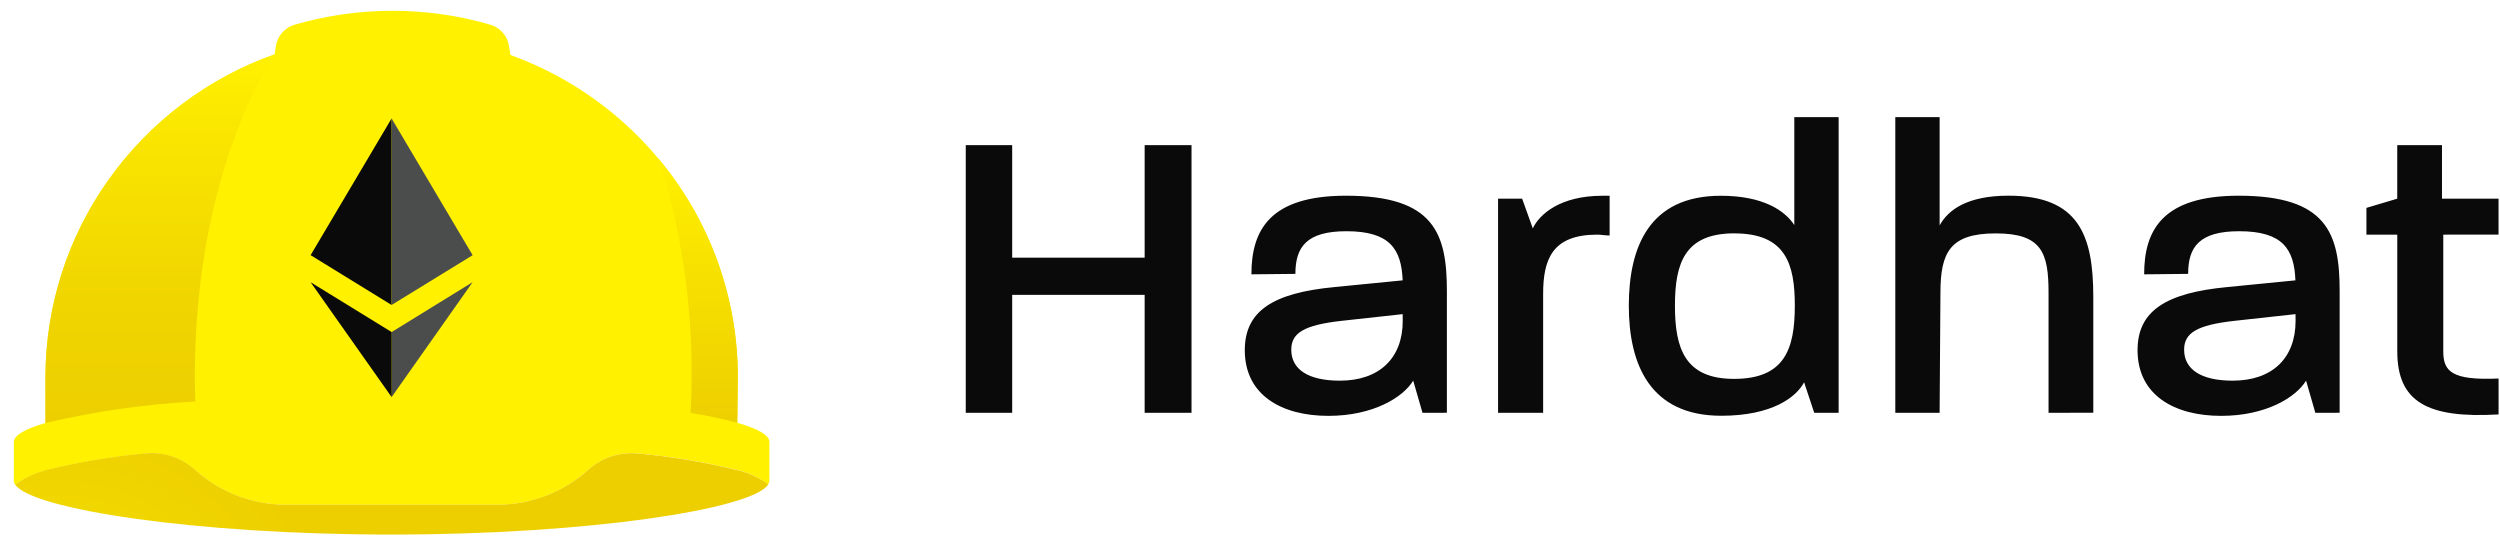
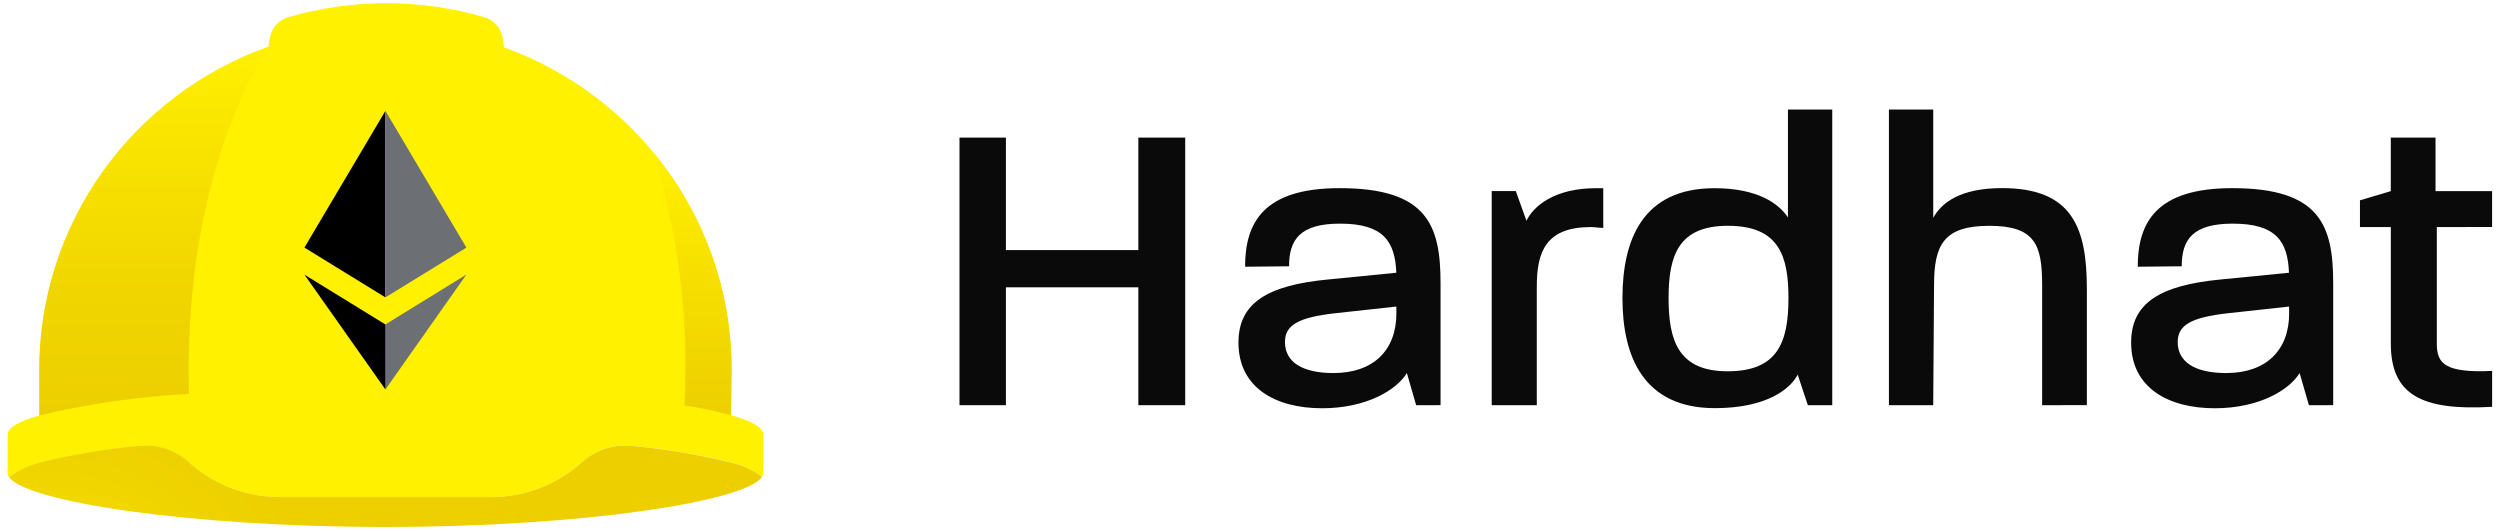
- <svg xmlns="http://www.w3.org/2000/svg" width="165" height="36" fill="none">
-   <path d="M75.547 27.244v-7.781h-8.743v7.781H63.74V9.58h3.064v7.425h8.743V9.58h3.093v17.664h-3.093ZM93.885 27.247l-.613-2.124c-.67 1.104-2.648 2.324-5.6 2.324-3.065 0-5.516-1.353-5.516-4.335 0-2.593 1.866-3.782 5.933-4.167l4.487-.442c-.084-2.054-.837-3.242-3.71-3.242-2.647 0-3.37 1.049-3.37 2.815l-2.903.03c0-2.928 1.226-5.189 6.241-5.189 5.822 0 6.661 2.486 6.661 6.293v8.032l-1.61.005Zm-1.31-6.514-4.036.443c-2.478.277-3.315.8-3.315 1.905 0 1.297 1.115 2.043 3.204 2.043 2.618 0 4.152-1.49 4.152-3.947l-.004-.444ZM105.419 15.486c-2.981 0-3.572 1.637-3.572 3.92v7.838h-2.975V13.112h1.589l.703 1.96c.446-.938 1.81-2.152 4.596-2.152h.475v2.623c-.288 0-.565-.057-.816-.057ZM119.74 27.245l-.67-2.015c-.501.966-2.089 2.21-5.465 2.21-4.708 0-6.103-3.396-6.103-7.26 0-3.866 1.338-7.26 6.073-7.26 2.815 0 4.236.994 4.849 1.933V7.731h2.926v19.514h-1.61Zm-5.267-11.844c-3.258 0-3.927 1.932-3.927 4.775 0 2.842.67 4.83 3.901 4.83 3.315 0 4.011-1.931 4.011-4.83 0-2.73-.583-4.772-3.984-4.772l-.001-.003ZM135.204 27.245v-7.922c0-2.65-.447-3.919-3.485-3.919-3.007 0-3.65 1.242-3.65 3.92l-.054 7.921h-2.925V7.731h2.926v7.144c.556-1.015 1.809-1.96 4.541-1.96 4.653 0 5.6 2.623 5.6 6.68v7.645l-2.953.005ZM152.813 27.247l-.613-2.124c-.67 1.104-2.648 2.324-5.605 2.324-3.066 0-5.517-1.353-5.517-4.335 0-2.593 1.867-3.782 5.935-4.167l4.484-.442c-.078-2.054-.83-3.242-3.709-3.242-2.645 0-3.371 1.049-3.371 2.815l-2.903.03c0-2.928 1.227-5.189 6.241-5.189 5.823 0 6.662 2.486 6.662 6.293v8.032l-1.604.005Zm-1.309-6.514-4.037.443c-2.478.277-3.315.8-3.315 1.905 0 1.297 1.115 2.043 3.204 2.043 2.618 0 4.152-1.49 4.152-3.947l-.004-.444ZM161.256 15.486v7.7c0 1.326.557 1.933 3.65 1.796v2.37c-4.708.275-6.686-.83-6.686-4.17v-7.696h-2.036V13.72l2.034-.607V9.58h2.953v3.533h3.733v2.37l-3.648.003Z" fill="#0A0A0A" />
-   <path d="M50.782 31.593v-2.42c0-.45-.757-.88-2.116-1.266l.033-3.014c0-4.641-1.44-9.17-4.126-12.975a22.825 22.825 0 0 0-10.886-8.29l-.097-.604a1.722 1.722 0 0 0-.408-.872 1.747 1.747 0 0 0-.815-.521 23.147 23.147 0 0 0-12.925 0c-.317.093-.6.273-.818.52-.217.246-.36.548-.41.872l-.093.563A22.83 22.83 0 0 0 7.159 11.87 22.498 22.498 0 0 0 3 24.892v3.027c-1.34.385-2.087.81-2.087 1.256v2.421a.59.59 0 0 0 .087.408 5.852 5.852 0 0 1 2.247-1.015c2.072-.5 4.179-.85 6.303-1.046A4.25 4.25 0 0 1 12.857 31a8.95 8.95 0 0 0 6.009 2.313H32.83a8.943 8.943 0 0 0 6.008-2.314 4.253 4.253 0 0 1 3.308-1.069c2.123.195 4.23.543 6.302 1.042.77.146 1.498.462 2.13.924.035.035.078.066.108.1a.6.6 0 0 0 .096-.403Z" fill="#FFF100" />
-   <path d="M12.89 26.498a53.052 53.052 0 0 1-.03-1.673c.007-8.416 1.992-15.964 5.262-21.235A22.83 22.83 0 0 0 7.16 11.872 22.498 22.498 0 0 0 3 24.892v3.027a55.919 55.919 0 0 1 9.89-1.42Z" fill="url(#a)" />
-   <path d="M48.697 24.892a22.425 22.425 0 0 0-5.215-14.396 46.55 46.55 0 0 1 2.162 14.325c0 .82-.022 1.63-.06 2.435a28.49 28.49 0 0 1 3.074.648l.038-3.012Z" fill="url(#b)" />
-   <path d="M48.448 30.98c-2.073-.5-4.18-.85-6.303-1.046a4.252 4.252 0 0 0-3.308 1.063 8.943 8.943 0 0 1-6.009 2.313H18.87a8.949 8.949 0 0 1-6.006-2.312 4.25 4.25 0 0 0-3.308-1.071c-2.124.196-4.23.545-6.303 1.045a5.929 5.929 0 0 0-2.246 1.015c1.06 1.607 11.782 3.294 24.846 3.294 13.065 0 23.782-1.693 24.844-3.293-.037-.033-.078-.064-.109-.099a5.462 5.462 0 0 0-2.14-.909Z" fill="url(#c)" />
-   <path d="M25.846 7.818 20.5 16.841l5.346 3.288V7.818Z" fill="#0A0A0A" />
-   <path d="M25.848 7.822v12.305l5.345-3.284-5.345-9.021ZM25.848 21.915v4.29c.1-.142 5.345-7.58 5.345-7.583l-5.345 3.293Z" fill="#4B4D4D" />
-   <path d="m25.848 21.916-5.346-3.288 5.346 7.58v-4.294.002Z" fill="#0A0A0A" />
+ <svg xmlns="http://www.w3.org/2000/svg" width="132" height="28" viewBox="0 0 132 28" fill="none">
+   <path d="M60.105 21.394V15.17H53.112V21.394H50.661V7.265H53.112V13.204H60.105V7.265H62.579V21.394H60.105Z" fill="#0A0A0A" />
+   <path d="M74.773 21.396L74.283 19.697C73.747 20.58 72.165 21.556 69.804 21.556C67.352 21.556 65.391 20.474 65.391 18.089C65.391 16.014 66.884 15.063 70.137 14.755L73.726 14.401C73.659 12.759 73.057 11.808 70.759 11.808C68.642 11.808 68.063 12.647 68.063 14.06L65.741 14.083C65.741 11.742 66.722 9.934 70.733 9.934C75.39 9.934 76.061 11.922 76.061 14.967V21.392L74.773 21.396ZM73.726 16.186L70.498 16.539C68.515 16.762 67.846 17.18 67.846 18.064C67.846 19.101 68.738 19.697 70.409 19.697C72.503 19.697 73.73 18.505 73.73 16.54L73.726 16.186Z" fill="#0A0A0A" />
+   <path d="M84 11.989C81.616 11.989 81.143 13.298 81.143 15.123V21.394H78.763V10.089H80.034L80.597 11.657C80.954 10.907 82.044 9.936 84.273 9.936H84.652V12.034C84.422 12.034 84.2 11.989 84 11.989Z" fill="#0A0A0A" />
+   <path d="M95.455 21.395L94.919 19.782C94.518 20.555 93.248 21.55 90.547 21.55C86.781 21.55 85.666 18.834 85.666 15.743C85.666 12.651 86.736 9.937 90.524 9.937C92.775 9.937 93.912 10.731 94.403 11.482V5.785H96.743V21.395H95.455ZM91.242 11.921C88.635 11.921 88.101 13.466 88.101 15.74C88.101 18.014 88.636 19.604 91.221 19.604C93.873 19.604 94.43 18.059 94.43 15.74C94.43 13.557 93.963 11.923 91.243 11.923L91.242 11.921Z" fill="#0A0A0A" />
+   <path d="M107.825 21.395V15.058C107.825 12.938 107.468 11.923 105.038 11.923C102.632 11.923 102.118 12.917 102.118 15.058L102.074 21.395H99.735V5.785H102.075V11.5C102.52 10.688 103.523 9.932 105.708 9.932C109.43 9.932 110.187 12.03 110.187 15.276V21.39L107.825 21.395Z" fill="#0A0A0A" />
+   <path d="M121.911 21.396L121.42 19.697C120.884 20.58 119.302 21.556 116.937 21.556C114.485 21.556 112.524 20.474 112.524 18.089C112.524 16.014 114.017 15.063 117.271 14.755L120.858 14.401C120.795 12.759 120.194 11.808 117.891 11.808C115.775 11.808 115.195 12.647 115.195 14.06L112.873 14.083C112.873 11.742 113.854 9.934 117.865 9.934C122.522 9.934 123.193 11.922 123.193 14.967V21.392L121.911 21.396ZM120.863 16.186L117.635 16.539C115.652 16.762 114.983 17.18 114.983 18.064C114.983 19.101 115.875 19.697 117.546 19.697C119.64 19.697 120.867 18.505 120.867 16.54L120.863 16.186Z" fill="#0A0A0A" />
+   <path d="M128.664 11.989V18.149C128.664 19.209 129.109 19.695 131.584 19.585V21.48C127.818 21.7 126.236 20.817 126.236 18.145V11.989H124.606V10.577L126.234 10.091V7.265H128.596V10.091H131.582V11.986L128.664 11.989Z" fill="#0A0A0A" />
+   <path d="M40.296 24.872V22.936C40.296 22.576 39.69 22.233 38.603 21.923L38.629 19.513C38.629 15.8 37.477 12.177 35.329 9.134C33.181 6.092 30.141 3.777 26.621 2.503L26.543 2.02C26.503 1.761 26.39 1.519 26.217 1.322C26.044 1.125 25.818 0.98 25.565 0.905C22.19 -0.076 18.602 -0.076 15.226 0.905C14.973 0.98 14.746 1.124 14.572 1.321C14.398 1.518 14.284 1.76 14.244 2.019L14.17 2.469C10.628 3.731 7.566 6.045 5.401 9.095C3.236 12.145 2.075 15.783 2.074 19.512V21.933C1.002 22.241 0.405 22.581 0.405 22.938V24.875C0.388 24.988 0.413 25.104 0.475 25.201C1.008 24.806 1.621 24.529 2.272 24.389C3.93 23.989 5.615 23.709 7.314 23.552C7.79 23.498 8.272 23.546 8.729 23.692C9.185 23.838 9.604 24.078 9.959 24.398C11.272 25.587 12.987 26.247 14.766 26.248H25.935C27.715 26.248 29.429 25.587 30.741 24.397C31.096 24.076 31.515 23.834 31.971 23.686C32.428 23.539 32.91 23.489 33.387 23.542C35.086 23.698 36.771 23.976 38.428 24.375C39.045 24.492 39.627 24.744 40.132 25.114C40.16 25.143 40.194 25.167 40.219 25.194C40.282 25.099 40.309 24.985 40.296 24.872Z" fill="#FFF100" />
+   <path d="M9.985 20.797C9.971 20.353 9.962 19.907 9.962 19.459C9.967 12.727 11.554 6.689 14.17 2.473C10.629 3.734 7.567 6.047 5.402 9.097C3.237 12.147 2.075 15.784 2.074 19.512V21.933C4.671 21.319 7.319 20.939 9.985 20.797Z" fill="url(#paint0_linear_2691_212173)" />
+   <path d="M38.628 19.512C38.634 15.31 37.158 11.237 34.456 7.997C35.628 11.705 36.211 15.57 36.186 19.455C36.186 20.111 36.169 20.76 36.138 21.403C36.967 21.531 37.788 21.704 38.597 21.922L38.628 19.512Z" fill="url(#paint1_linear_2691_212173)" />
+   <path d="M38.429 24.383C36.771 23.983 35.086 23.703 33.387 23.546C32.91 23.493 32.427 23.541 31.971 23.688C31.515 23.834 31.096 24.076 30.741 24.396C29.429 25.586 27.714 26.246 25.934 26.246H14.77C12.991 26.245 11.277 25.586 9.965 24.396C9.611 24.075 9.192 23.832 8.735 23.685C8.279 23.537 7.796 23.488 7.319 23.54C5.62 23.696 3.935 23.976 2.277 24.376C1.627 24.518 1.015 24.794 0.48 25.188C1.328 26.473 9.905 27.823 20.355 27.823C30.805 27.823 39.378 26.469 40.228 25.188C40.198 25.162 40.165 25.137 40.141 25.11C39.63 24.748 39.046 24.5 38.429 24.383Z" fill="url(#paint2_radial_2691_212173)" />
+   <path d="M20.349 5.854L16.073 13.072L20.349 15.702V5.857V5.854Z" fill="black" />
+   <path d="M20.351 5.857V15.701L24.626 13.073L20.351 5.857Z" fill="#6C6F74" />
+   <path d="M20.351 17.13V20.562C20.431 20.448 24.626 14.499 24.626 14.496L20.351 17.13Z" fill="#6C6F74" />
+   <path d="M20.351 17.132L16.075 14.502L20.351 20.566V17.13V17.132Z" fill="black" />
  <defs>
-     <linearGradient id="a" x1="10.561" y1="27.919" x2="10.561" y2="3.59" gradientUnits="userSpaceOnUse">
+     <linearGradient id="paint0_linear_2691_212173" x1="8.122" y1="21.933" x2="8.122" y2="2.473" gradientUnits="userSpaceOnUse">
      <stop stop-color="#EDCF00" />
-       <stop offset=".33" stop-color="#F0D500" />
-       <stop offset=".77" stop-color="#F9E500" />
+       <stop offset="0.33" stop-color="#F0D500" />
+       <stop offset="0.77" stop-color="#F9E500" />
      <stop offset="1" stop-color="#FFF100" />
    </linearGradient>
-     <linearGradient id="b" x1="46.089" y1="28.096" x2="46.089" y2="10.496" gradientUnits="userSpaceOnUse">
+     <linearGradient id="paint1_linear_2691_212173" x1="36.542" y1="22.075" x2="36.542" y2="7.997" gradientUnits="userSpaceOnUse">
      <stop stop-color="#EDCF00" />
-       <stop offset=".59" stop-color="#F7E100" />
+       <stop offset="0.59" stop-color="#F7E100" />
      <stop offset="1" stop-color="#FFF100" />
    </linearGradient>
-     <radialGradient id="c" cx="0" cy="0" r="1" gradientUnits="userSpaceOnUse" gradientTransform="matrix(18.5398 0 0 18.4136 3.701 44.539)">
+     <radialGradient id="paint2_radial_2691_212173" cx="0" cy="0" r="1" gradientUnits="userSpaceOnUse" gradientTransform="translate(2.6355 35.2279) scale(14.8301 14.7291)">
      <stop stop-color="#FFF100" />
-       <stop offset=".23" stop-color="#F9E500" />
-       <stop offset=".67" stop-color="#F0D500" />
+       <stop offset="0.23" stop-color="#F9E500" />
+       <stop offset="0.67" stop-color="#F0D500" />
      <stop offset="1" stop-color="#EDCF00" />
    </radialGradient>
  </defs>
</svg>
